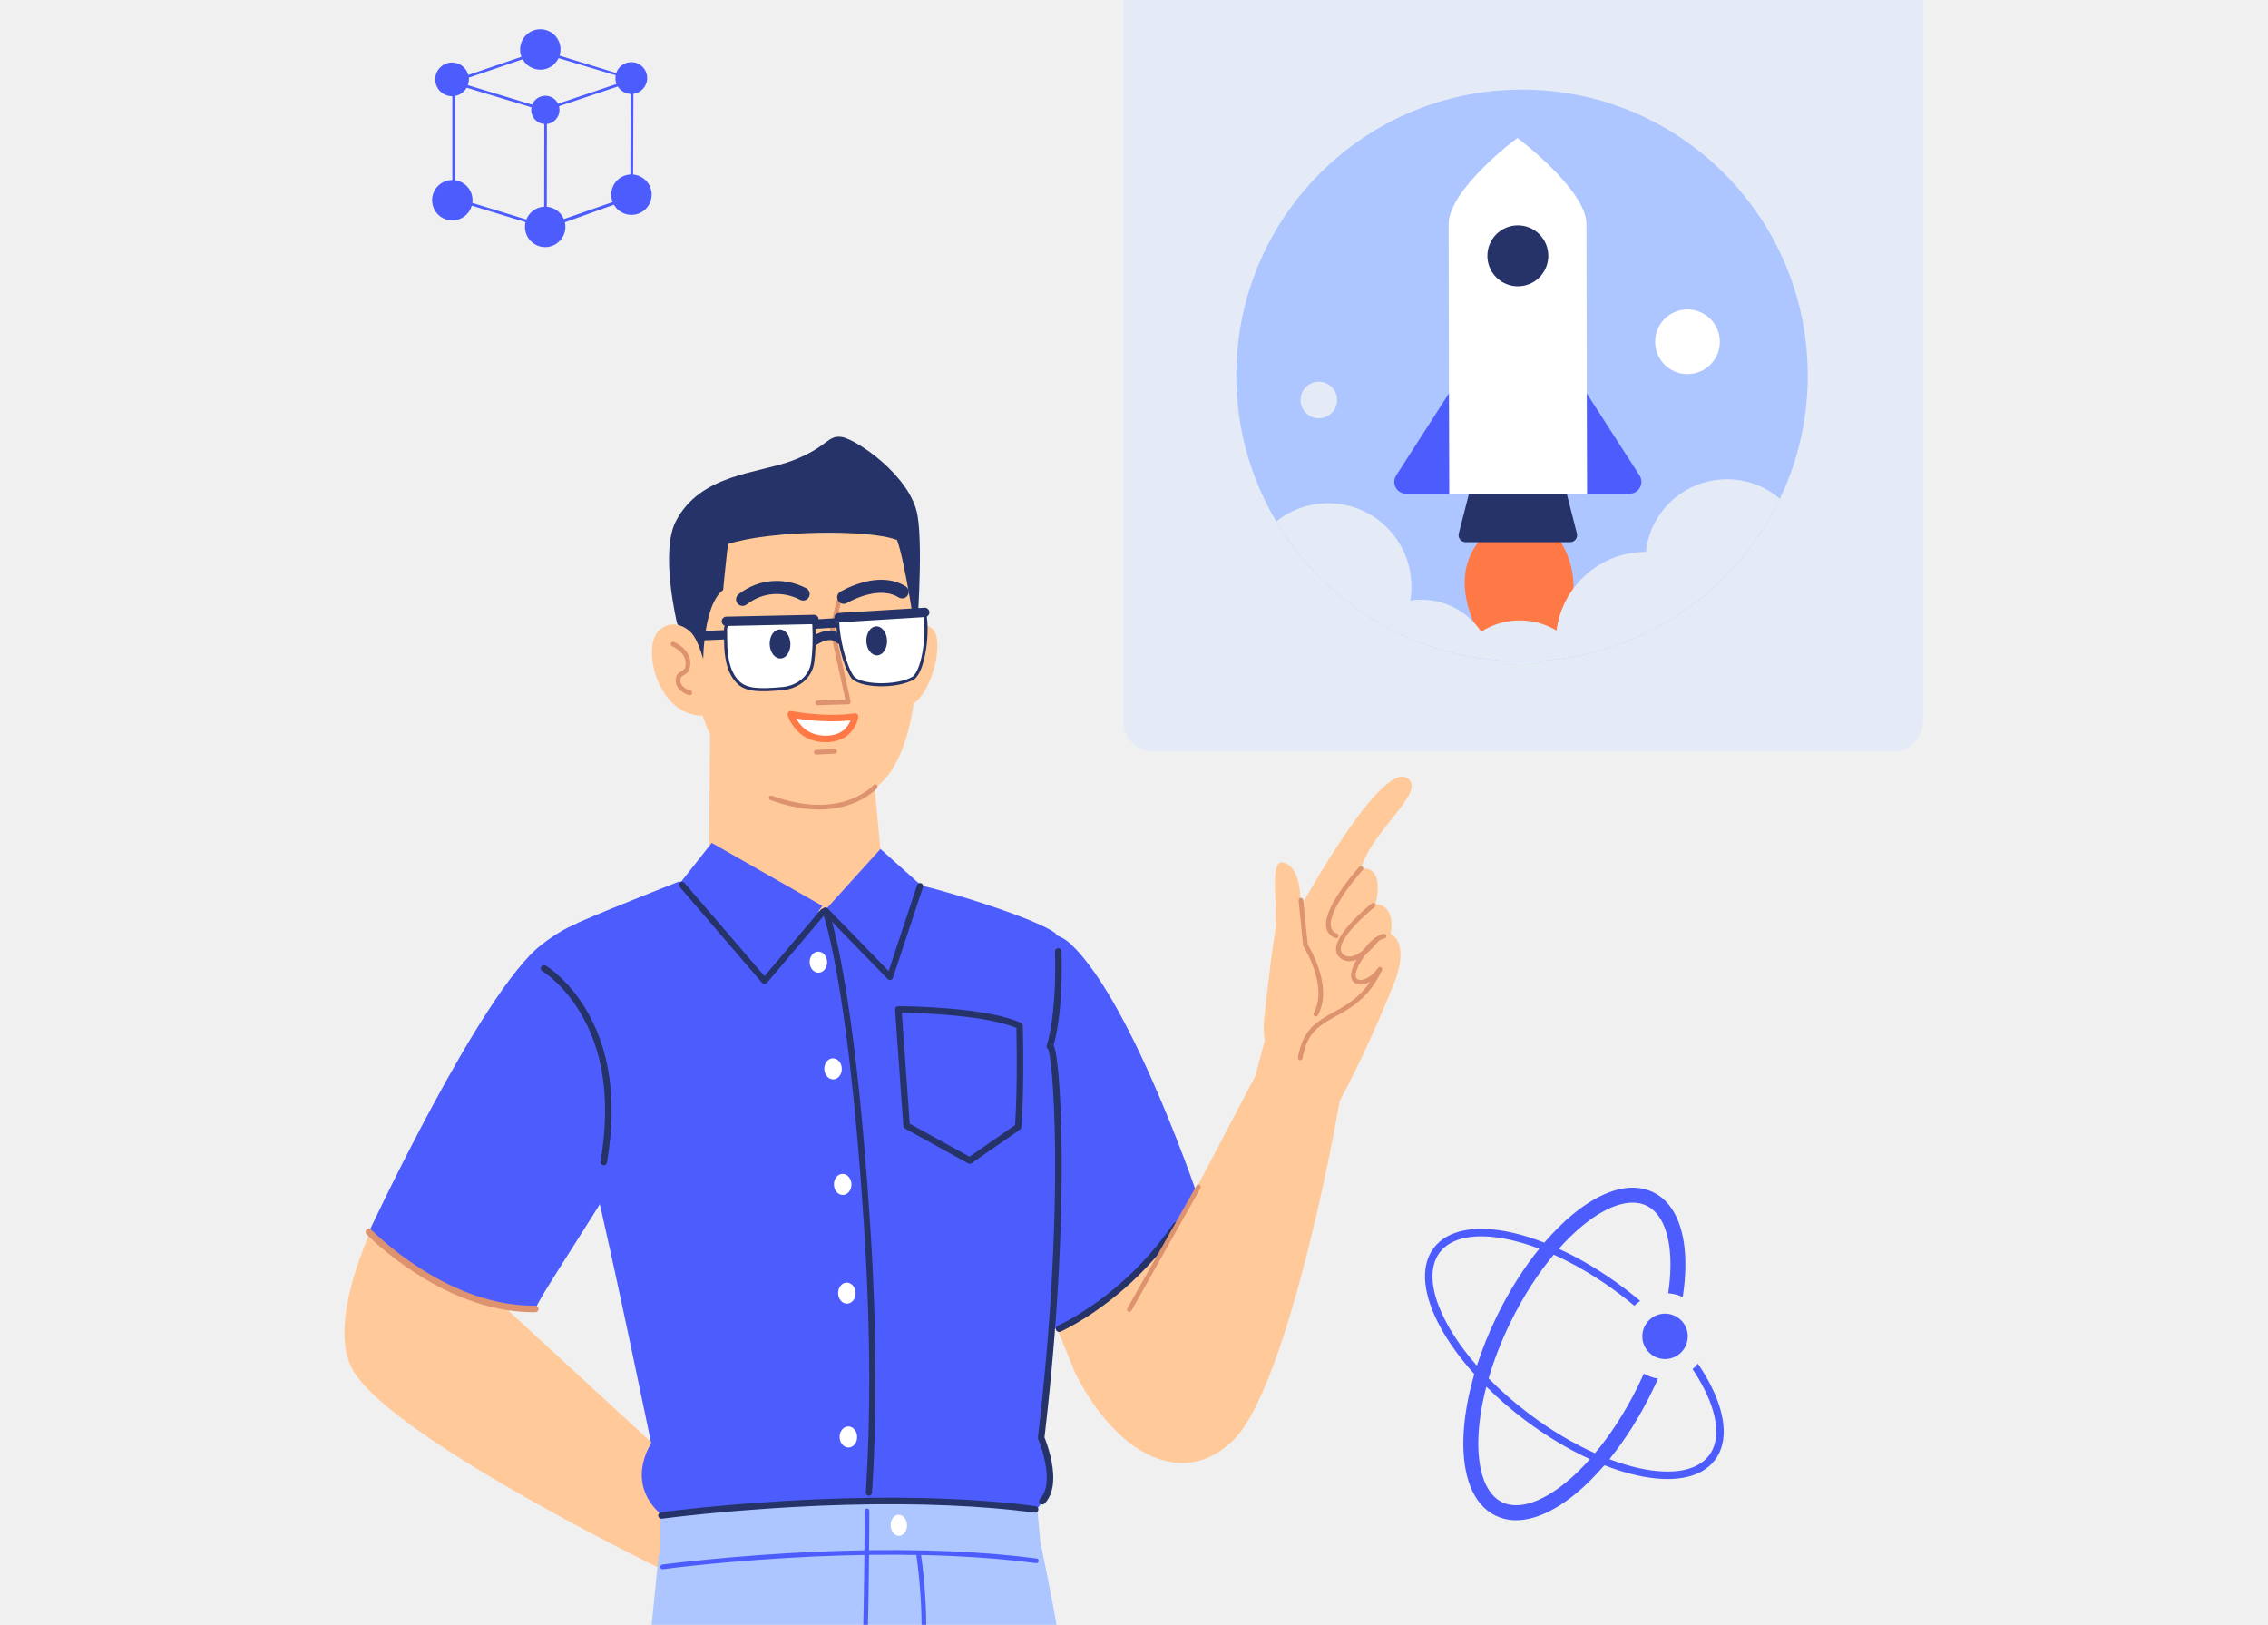
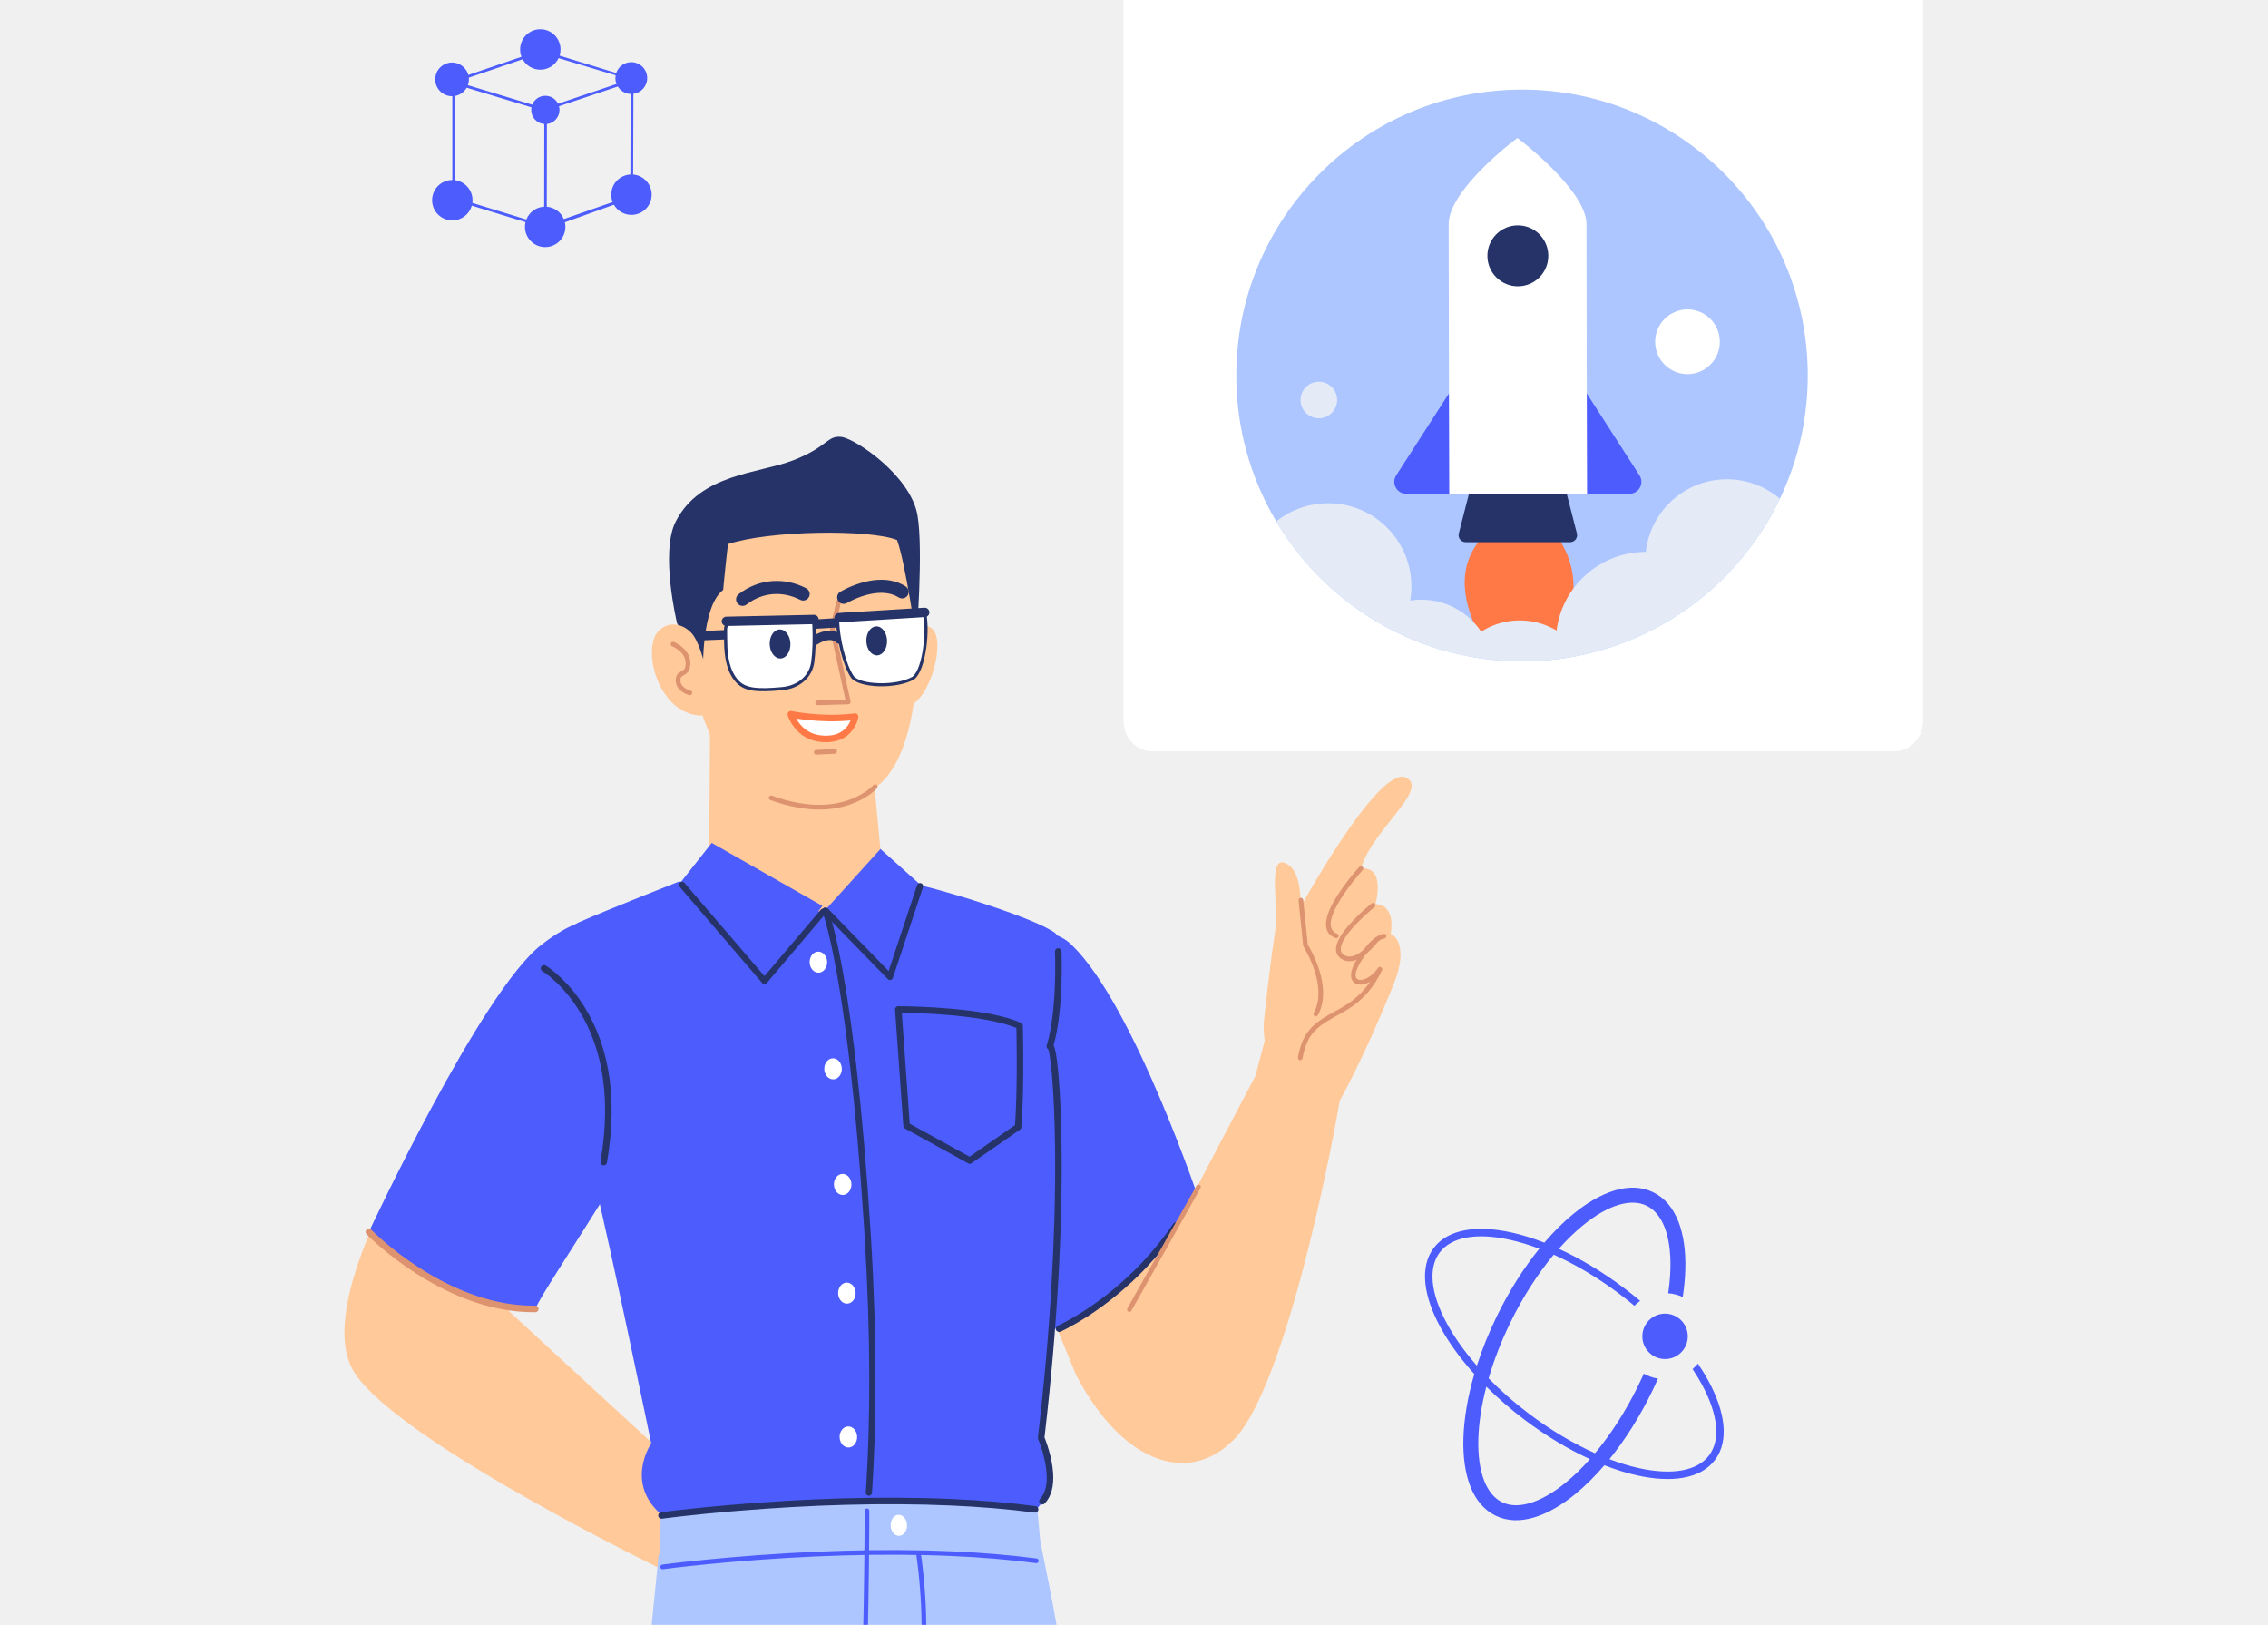
<svg xmlns="http://www.w3.org/2000/svg" width="349" height="250" viewBox="0 0 349 250" fill="none">
  <g clip-path="url(#clip0_385_10746)">
    <g clip-path="url(#clip1_385_10746)">
-       <path fill-rule="evenodd" clip-rule="evenodd" d="M291.586 115.586H177.217C174.826 115.586 172.887 113.501 172.887 110.928V0H295.917V110.928C295.917 113.501 293.978 115.586 291.586 115.586Z" fill="#E4EBF7" />
+       <path fill-rule="evenodd" clip-rule="evenodd" d="M291.586 115.586H177.217C174.826 115.586 172.887 113.501 172.887 110.928V0H295.917V110.928C295.917 113.501 293.978 115.586 291.586 115.586Z" fill="#FFFFFF" />
      <path fill-rule="evenodd" clip-rule="evenodd" d="M278.176 57.769C278.176 82.059 258.491 101.752 234.208 101.752C209.925 101.752 190.24 82.059 190.24 57.769C190.24 33.477 209.925 13.786 234.208 13.786C258.491 13.786 278.176 33.477 278.176 57.769Z" fill="#ADC6FF" />
      <mask id="mask0_385_10746" style="mask-type:alpha" maskUnits="userSpaceOnUse" x="190" y="13" width="89" height="89">
        <path fill-rule="evenodd" clip-rule="evenodd" d="M278.176 57.769C278.176 82.059 258.491 101.752 234.208 101.752C209.925 101.752 190.24 82.059 190.24 57.769C190.24 33.477 209.925 13.786 234.208 13.786C258.491 13.786 278.176 33.477 278.176 57.769Z" fill="#ADC6FF" />
      </mask>
      <g mask="url(#mask0_385_10746)">
        <path fill-rule="evenodd" clip-rule="evenodd" d="M229.522 81.35L238.668 81.422C238.668 81.422 249.185 91.472 233.579 105.818C233.579 105.818 218.256 90.497 229.522 81.35Z" fill="#FF7946" />
        <path fill-rule="evenodd" clip-rule="evenodd" d="M241.606 83.421H225.528C224.823 83.421 224.307 82.756 224.482 82.073L226.583 73.862H240.55L242.652 82.073C242.827 82.756 242.311 83.421 241.606 83.421Z" fill="#253368" />
        <path fill-rule="evenodd" clip-rule="evenodd" d="M214.847 73.144L233.566 44.054L252.286 73.144C253.07 74.364 252.195 75.969 250.745 75.969H216.389C214.938 75.969 214.062 74.364 214.847 73.144Z" fill="#4D5DFD" />
        <path fill-rule="evenodd" clip-rule="evenodd" d="M233.52 21.236C233.517 21.235 233.514 21.233 233.514 21.233V21.239C233.153 21.42 222.917 29.213 222.917 34.478C222.917 45.655 223.011 75.969 223.011 75.969H244.217C244.217 75.969 244.123 45.655 244.123 34.478C244.123 29.213 233.522 21.235 233.52 21.236Z" fill="white" />
        <path fill-rule="evenodd" clip-rule="evenodd" d="M236.881 36.045C238.711 37.877 238.711 40.845 236.881 42.676C235.051 44.507 232.083 44.507 230.252 42.676C228.422 40.845 228.422 37.877 230.252 36.045C232.083 34.214 235.051 34.214 236.881 36.045Z" fill="#253368" />
        <path fill-rule="evenodd" clip-rule="evenodd" d="M229.784 103.341C229.784 109.456 224.829 114.413 218.716 114.413C212.603 114.413 207.648 109.456 207.648 103.341C207.648 97.227 212.603 92.269 218.716 92.269C224.829 92.269 229.784 97.227 229.784 103.341Z" fill="#E4EBF7" />
        <path fill-rule="evenodd" clip-rule="evenodd" d="M244.932 106.531C244.932 112.646 239.976 117.603 233.864 117.603C227.751 117.603 222.795 112.646 222.795 106.531C222.795 100.416 227.751 95.46 233.864 95.46C239.976 95.46 244.932 100.416 244.932 106.531Z" fill="#E4EBF7" />
        <path fill-rule="evenodd" clip-rule="evenodd" d="M278.29 86.297C278.29 93.232 272.671 98.853 265.739 98.853C258.806 98.853 253.186 93.232 253.186 86.297C253.186 79.363 258.806 73.741 265.739 73.741C272.671 73.741 278.29 79.363 278.29 86.297Z" fill="#E4EBF7" />
        <path fill-rule="evenodd" clip-rule="evenodd" d="M264.646 52.585C264.646 55.334 262.418 57.562 259.669 57.562C256.921 57.562 254.693 55.334 254.693 52.585C254.693 49.835 256.921 47.607 259.669 47.607C262.418 47.607 264.646 49.835 264.646 52.585Z" fill="white" />
        <path fill-rule="evenodd" clip-rule="evenodd" d="M205.756 61.543C205.756 63.096 204.497 64.356 202.944 64.356C201.391 64.356 200.133 63.096 200.133 61.543C200.133 59.99 201.391 58.73 202.944 58.73C204.497 58.73 205.756 59.99 205.756 61.543Z" fill="#E4EBF7" />
        <path fill-rule="evenodd" clip-rule="evenodd" d="M217.189 90.239C217.189 97.313 211.455 103.048 204.383 103.048C197.312 103.048 191.579 97.313 191.579 90.239C191.579 83.165 197.312 77.43 204.383 77.43C211.455 77.43 217.189 83.165 217.189 90.239Z" fill="#E4EBF7" />
        <path fill-rule="evenodd" clip-rule="evenodd" d="M253.261 112.619C245.615 112.619 239.415 106.417 239.415 98.767C239.415 91.118 245.615 84.916 253.261 84.916C260.909 84.916 267.108 91.118 267.108 98.767C267.108 106.417 260.909 112.619 253.261 112.619Z" fill="#E4EBF7" />
      </g>
      <path fill-rule="evenodd" clip-rule="evenodd" d="M239.089 193.046C236.68 195.929 234.371 199.477 232.404 203.511C230.985 206.42 229.875 209.312 229.07 212.077C230.907 213.955 233 215.801 235.313 217.544C238.688 220.087 242.143 222.119 245.439 223.594C247.848 220.712 250.157 217.163 252.124 213.129C252.413 212.537 252.689 211.945 252.952 211.355C253.617 211.728 254.352 211.99 255.133 212.115C254.835 212.789 254.522 213.464 254.193 214.138C252.28 218.061 250.039 221.576 247.662 224.514C249.238 225.112 250.762 225.573 252.206 225.892C257.316 227.018 261.189 226.319 262.986 223.935C264.783 221.551 264.387 217.635 261.895 213.033C261.47 212.249 260.987 211.45 260.449 210.644C260.749 210.391 261.026 210.113 261.277 209.811C261.886 210.712 262.431 211.606 262.907 212.486C265.441 217.165 266.138 221.664 263.905 224.628C261.672 227.591 257.155 228.161 251.958 227.015C250.344 226.66 248.641 226.134 246.885 225.448C245.443 227.134 243.96 228.605 242.475 229.827C238.331 233.236 233.79 234.985 230.13 233.199C226.469 231.414 225.051 226.759 225.187 221.395C225.263 218.374 225.827 214.977 226.866 211.413C224.675 208.983 222.901 206.518 221.621 204.155C219.087 199.475 218.39 194.976 220.623 192.013C222.856 189.049 227.374 188.479 232.57 189.625C234.184 189.981 235.887 190.506 237.643 191.192C239.085 189.507 240.568 188.035 242.053 186.814C246.197 183.404 250.738 181.656 254.398 183.441C258.059 185.227 259.477 189.881 259.341 195.246C259.307 196.612 259.172 198.056 258.939 199.558C258.248 199.241 257.493 199.041 256.699 198.98C256.897 197.653 257.01 196.384 257.041 195.188C257.172 189.999 255.746 186.659 253.389 185.51C251.033 184.361 247.523 185.293 243.515 188.591C242.302 189.589 241.078 190.779 239.872 192.137C243.162 193.639 246.58 195.671 249.907 198.177C250.765 198.824 251.593 199.484 252.391 200.156C252.071 200.38 251.772 200.632 251.497 200.908C250.763 200.294 250.001 199.689 249.215 199.097C245.84 196.554 242.385 194.521 239.089 193.046ZM236.866 192.126C234.489 195.065 232.248 198.58 230.335 202.502C229.086 205.063 228.06 207.627 227.261 210.124C225.337 207.926 223.775 205.717 222.633 203.607C220.141 199.005 219.746 195.09 221.542 192.705C223.339 190.321 227.212 189.622 232.322 190.749C233.766 191.067 235.29 191.528 236.866 192.126ZM228.717 213.356C227.958 216.267 227.549 219.012 227.487 221.453C227.357 226.642 228.782 229.981 231.139 231.131C233.495 232.28 237.005 231.347 241.013 228.05C242.226 227.051 243.45 225.862 244.656 224.503C241.366 223.001 237.948 220.97 234.621 218.463C232.461 216.835 230.482 215.115 228.717 213.356Z" fill="#4D5DFD" />
      <path d="M256.219 202.116C254.289 202.116 252.723 203.681 252.723 205.612C252.723 207.542 254.289 209.108 256.219 209.108C258.15 209.108 259.715 207.542 259.715 205.612C259.715 203.681 258.15 202.116 256.219 202.116Z" fill="#4D5DFD" />
      <path fill-rule="evenodd" clip-rule="evenodd" d="M109.768 230.707L104.196 242.619C104.196 242.619 61.628 222.202 54.549 211.202C48.264 201.436 63.139 177.532 63.139 177.532C63.139 177.532 77.998 187.889 80.778 194.411L78.335 201.756L109.768 230.707Z" fill="#FFC999" />
      <path fill-rule="evenodd" clip-rule="evenodd" d="M165.592 211.574L154.472 184.397L175.37 172.024C175.37 172.024 196.775 209.435 192.404 217.807C186.89 228.371 174.462 228.402 165.592 211.574Z" fill="#FFC999" />
      <path fill-rule="evenodd" clip-rule="evenodd" d="M100.208 222.081C100.208 222.081 94.063 192.296 91.358 181.294C88.653 170.293 84.481 143.939 89.016 141.935C93.55 139.931 104.409 135.665 104.409 135.665C104.409 135.665 113.075 135.297 122.844 137.314C130.578 138.911 130.488 134.355 139.861 135.844C143.83 136.473 159.384 141.234 162.41 143.588C165.435 145.941 160.377 223.286 160.377 223.286C160.377 223.286 164.106 227.074 159.648 232.047C157.437 234.375 147.795 233.653 135.461 233.765C121.421 233.89 104.916 235.762 101.835 233.11C96.046 228.126 100.208 222.081 100.208 222.081Z" fill="#4D5DFD" />
      <path fill-rule="evenodd" clip-rule="evenodd" d="M135.36 130.511L126.45 138.195L136.596 148.544L141.573 136.074L135.36 130.511Z" fill="#4D5DFD" />
      <path fill-rule="evenodd" clip-rule="evenodd" d="M162.629 204.802C162.629 204.802 147.763 179.319 146.61 164.479C145.479 149.926 158.267 139.019 164.883 145.357C174.526 154.592 184.847 185.582 184.847 185.582C184.847 185.582 174.015 199.505 162.629 204.802Z" fill="#4D5DFD" />
      <path d="M180.543 188.268C180.699 188.038 181.01 187.978 181.24 188.133C181.469 188.288 181.529 188.601 181.374 188.83C179.866 191.063 178.191 193.132 176.377 195.042C173.497 198.075 170.411 200.569 167.324 202.56C166.243 203.258 165.237 203.844 164.334 204.321C164.143 204.422 163.966 204.513 163.801 204.596L163.333 204.823C163.266 204.855 163.215 204.878 163.182 204.893C162.928 205.004 162.632 204.889 162.521 204.636C162.409 204.382 162.524 204.085 162.777 203.974L162.977 203.881L163.055 203.844C163.241 203.754 163.452 203.648 163.686 203.527L163.866 203.433C164.744 202.969 165.725 202.398 166.781 201.716C169.804 199.766 172.828 197.322 175.65 194.35C177.427 192.479 179.067 190.453 180.543 188.268Z" fill="#253368" />
      <path fill-rule="evenodd" clip-rule="evenodd" d="M56.763 189.543C56.763 189.543 73.99 152.625 83.268 145.4C92.547 138.175 96.686 141.973 100.435 147.12C102.795 150.359 108.226 159.552 96.249 178.944C87.23 193.546 83.449 198.959 82.373 201.395C67.249 200.38 56.763 189.543 56.763 189.543Z" fill="#4D5DFD" />
      <path fill-rule="evenodd" clip-rule="evenodd" d="M126.57 140.478L135.476 130.638L132.702 101.363L109.314 103.297L109.12 133.03L126.57 140.478Z" fill="#FFC999" />
      <path fill-rule="evenodd" clip-rule="evenodd" d="M138.707 98.458C138.707 98.458 142.215 94.674 143.773 97.143C145.331 99.611 142.867 108.595 138.99 108.905C133.81 109.317 138.707 98.458 138.707 98.458Z" fill="#FFC999" />
      <path fill-rule="evenodd" clip-rule="evenodd" d="M116.572 121.79C116.572 121.79 124.315 127.882 134.28 121.487C141.455 116.884 142.025 100.735 140.384 88.924C139.455 82.24 136.297 78.698 129.733 76.849C123.167 75 105.474 75.296 105.764 95.013C106.087 116.975 116.572 121.79 116.572 121.79Z" fill="#FFC999" />
      <path d="M129.127 92.271C129.299 92.31 129.413 92.467 129.405 92.638L129.396 92.702L128.445 96.812L130.888 107.926C130.932 108.126 130.801 108.317 130.608 108.356L130.548 108.362L125.831 108.5C125.633 108.506 125.467 108.349 125.462 108.151C125.456 107.972 125.582 107.82 125.752 107.788L125.81 107.781L130.093 107.656L127.727 96.888C127.719 96.853 127.717 96.817 127.719 96.782L127.727 96.729L128.696 92.54C128.736 92.368 128.893 92.254 129.063 92.262L129.127 92.271Z" fill="#DD936F" />
      <path d="M113.654 91.427C116.792 88.995 120.72 88.794 124.046 90.503C124.539 90.757 124.734 91.362 124.481 91.855C124.228 92.349 123.623 92.543 123.13 92.29C120.47 90.923 117.377 91.081 114.882 93.015C114.444 93.355 113.814 93.274 113.475 92.836C113.136 92.397 113.216 91.767 113.654 91.427Z" fill="#253368" />
      <path fill-rule="evenodd" clip-rule="evenodd" d="M131.579 110.258C126.617 110.914 121.692 109.898 121.692 109.898C121.692 109.898 122.711 113.453 126.659 113.683C131.038 113.937 131.579 110.258 131.579 110.258Z" fill="white" />
      <path d="M121.21 110.037C121.365 110.575 121.732 111.348 122.39 112.122C123.407 113.317 124.809 114.078 126.63 114.184C128.773 114.309 130.288 113.573 131.234 112.272C131.757 111.552 132.001 110.834 132.075 110.331C132.124 110.001 131.844 109.717 131.514 109.76C128.956 110.098 126.218 110.022 123.602 109.69C123.208 109.64 122.843 109.588 122.513 109.534L121.943 109.436C121.879 109.424 121.829 109.414 121.794 109.407C121.424 109.331 121.106 109.674 121.21 110.037ZM122.597 110.683L122.524 110.553L122.615 110.567C122.884 110.608 123.172 110.648 123.476 110.687L123.983 110.748C126.184 110.998 128.455 111.068 130.642 110.868L130.884 110.842L130.823 110.99C130.716 111.227 130.584 111.46 130.423 111.681C129.675 112.709 128.487 113.286 126.688 113.182C125.155 113.093 124.001 112.467 123.154 111.471C122.939 111.218 122.753 110.952 122.597 110.683Z" fill="#FF7946" />
      <path fill-rule="evenodd" clip-rule="evenodd" d="M108.173 103.419L104.187 95.899C104.187 95.899 101.543 84.995 103.983 80.237C107.771 72.851 116.768 72.873 122.068 70.819C127.369 68.766 127.284 66.968 129.456 67.225C131.626 67.482 140.123 73.174 141.183 79.276C142.115 84.642 141.011 98.379 141.011 98.379C141.011 98.379 139.265 86.268 138.034 83.083C133.771 81.396 118.396 81.606 112.019 83.711C112.019 83.711 111.543 87.855 111.278 90.772C107.891 93.3 108.173 103.419 108.173 103.419Z" fill="#253368" />
      <path d="M134.41 120.8C134.541 120.65 134.767 120.636 134.917 120.767C135.066 120.897 135.08 121.125 134.95 121.274L134.86 121.371C134.753 121.48 134.596 121.628 134.389 121.802C133.933 122.185 133.384 122.566 132.739 122.921C129.199 124.869 124.477 125.249 118.539 123.097C118.353 123.029 118.256 122.823 118.324 122.637C118.391 122.45 118.597 122.353 118.784 122.421C124.526 124.503 129.033 124.14 132.393 122.291C132.996 121.959 133.507 121.605 133.927 121.252C134.175 121.043 134.335 120.884 134.41 120.8Z" fill="#DD936F" />
      <path d="M128.858 95.101C129.254 95.078 129.594 95.379 129.618 95.776C129.641 96.146 129.379 96.467 129.023 96.528L128.945 96.537L125.477 96.747C125.081 96.771 124.741 96.469 124.717 96.072C124.695 95.702 124.956 95.381 125.313 95.32L125.391 95.311L128.858 95.101Z" fill="#253368" />
      <path d="M125.816 97.485C126.535 97.158 127.271 96.983 127.995 97.053C128.627 97.114 129.204 97.364 129.684 97.822C129.971 98.096 129.982 98.551 129.709 98.838C129.435 99.126 128.981 99.137 128.694 98.863C128.454 98.634 128.179 98.515 127.857 98.484C127.424 98.442 126.92 98.562 126.411 98.794C126.14 98.918 125.934 99.04 125.83 99.112C125.505 99.339 125.057 99.259 124.83 98.933C124.603 98.608 124.683 98.159 125.009 97.932C125.179 97.814 125.457 97.649 125.816 97.485Z" fill="#253368" />
      <path d="M131.238 90.124C132.888 89.474 134.561 89.118 136.164 89.222C137.329 89.298 138.406 89.62 139.359 90.221C139.827 90.517 139.968 91.137 139.672 91.606C139.377 92.076 138.757 92.216 138.289 91.92C137.634 91.507 136.88 91.282 136.034 91.227C134.77 91.145 133.372 91.442 131.973 91.993C131.533 92.166 131.127 92.352 130.766 92.537L130.53 92.661C130.442 92.708 130.378 92.745 130.338 92.769C129.863 93.055 129.247 92.901 128.962 92.425C128.676 91.95 128.83 91.333 129.305 91.047C129.702 90.808 130.373 90.465 131.238 90.124Z" fill="#253368" />
      <path d="M128.414 115.25C128.612 115.241 128.78 115.394 128.79 115.592C128.798 115.771 128.675 115.925 128.506 115.961L128.448 115.969L125.621 116.103C125.423 116.113 125.254 115.959 125.245 115.761C125.237 115.583 125.36 115.428 125.529 115.392L125.587 115.385L128.414 115.25Z" fill="#DD936F" />
      <path d="M112.555 96.9C112.951 96.883 113.286 97.191 113.303 97.588C113.318 97.958 113.051 98.275 112.693 98.329L112.615 98.336L106.924 98.575C106.528 98.592 106.193 98.284 106.176 97.887C106.161 97.517 106.428 97.2 106.786 97.146L106.864 97.139L112.555 96.9Z" fill="#253368" />
      <path fill-rule="evenodd" clip-rule="evenodd" d="M112.951 95.469L123.814 94.951C124.572 94.915 125.216 95.5 125.247 96.259C125.303 97.676 125.332 99.951 125.056 101.912C124.731 104.227 122.738 105.729 120.413 105.948C117.512 106.221 114.9 106.348 113.509 104.9C111.387 102.692 111.7 98.877 111.648 96.867C111.629 96.129 112.216 95.504 112.951 95.469Z" fill="white" />
      <path d="M123.802 94.712L112.939 95.229C112.073 95.27 111.386 96.006 111.408 96.873L111.415 97.391L111.416 97.738C111.419 99.312 111.452 100.117 111.602 101.104C111.853 102.758 112.392 104.084 113.336 105.066C114.598 106.38 116.463 106.56 120.435 106.186C122.973 105.947 124.964 104.286 125.293 101.945C125.51 100.4 125.56 98.588 125.501 96.689L125.485 96.249C125.449 95.358 124.693 94.669 123.802 94.712ZM123.824 95.19C124.419 95.162 124.926 95.594 124.999 96.171L125.007 96.268C125.088 98.3 125.048 100.248 124.819 101.879C124.523 103.985 122.72 105.49 120.39 105.709C116.572 106.069 114.798 105.897 113.68 104.733C112.816 103.833 112.312 102.597 112.075 101.032L112.028 100.7C111.937 99.989 111.905 99.313 111.897 98.254L111.887 96.861C111.871 96.255 112.355 95.737 112.962 95.707L123.824 95.19Z" fill="#253368" />
      <path fill-rule="evenodd" clip-rule="evenodd" d="M129.887 94.54L142.185 93.955C142.726 95.734 142.617 102.711 140.578 104.302C137.82 105.92 132.08 105.549 131.12 104.081C129.665 101.854 128.958 97.507 128.893 95.624C128.872 95.05 129.315 94.568 129.887 94.54Z" fill="white" />
      <path d="M142.174 93.716L129.876 94.301C129.172 94.334 128.628 94.927 128.654 95.633C128.747 98.299 129.659 102.282 130.92 104.212C132.012 105.883 137.961 106.114 140.698 104.509C142.546 103.069 143.2 96.47 142.414 93.885C142.382 93.78 142.283 93.71 142.174 93.716ZM142.005 94.203L142.035 94.321C142.641 96.926 141.994 102.893 140.43 104.113C137.914 105.587 132.246 105.366 131.32 103.95C130.116 102.107 129.222 98.203 129.132 95.615C129.116 95.172 129.457 94.8 129.899 94.779L142.005 94.203Z" fill="#253368" />
      <path d="M125.242 94.593C125.638 94.584 125.966 94.899 125.975 95.296C125.983 95.666 125.709 95.978 125.35 96.024L125.272 96.03L111.792 96.317C111.395 96.326 111.067 96.011 111.058 95.614C111.05 95.243 111.324 94.932 111.683 94.885L111.761 94.88L125.242 94.593Z" fill="#253368" />
      <path d="M142.254 93.505C142.65 93.48 142.99 93.782 143.015 94.178C143.038 94.548 142.777 94.87 142.42 94.931L142.342 94.94L129.156 95.754C128.761 95.778 128.42 95.476 128.395 95.08C128.373 94.71 128.633 94.388 128.99 94.327L129.068 94.318L142.254 93.505Z" fill="#253368" />
      <path fill-rule="evenodd" clip-rule="evenodd" d="M106.328 97.315C104.926 95.894 102.767 95.514 101.254 97.179C98.819 99.862 101.173 109.747 107.805 110.111C110.32 109.743 108.515 99.535 106.328 97.315Z" fill="#FFC999" />
      <path fill-rule="evenodd" clip-rule="evenodd" d="M121.627 99.029C121.666 100.262 120.985 101.285 120.105 101.312C119.225 101.341 118.48 100.364 118.441 99.131C118.401 97.897 119.084 96.875 119.963 96.847C120.843 96.819 121.588 97.796 121.627 99.029Z" fill="#253368" />
      <path fill-rule="evenodd" clip-rule="evenodd" d="M136.499 98.555C136.538 99.788 135.856 100.811 134.976 100.839C134.097 100.867 133.351 99.89 133.312 98.657C133.273 97.424 133.955 96.401 134.835 96.373C135.714 96.345 136.46 97.322 136.499 98.555Z" fill="#253368" />
      <path fill-rule="evenodd" clip-rule="evenodd" d="M169.586 210.403C169.586 210.403 173.888 225.784 187.487 222.958C196.773 221.027 205.823 172.545 206.539 166.913C207.05 162.887 194.928 162.226 194.928 162.226L169.586 210.403Z" fill="#FFC999" />
      <path fill-rule="evenodd" clip-rule="evenodd" d="M102.248 471.728L129.897 284.012L131.686 283.612L133.338 470.829C133.338 470.829 148.854 475.325 157.007 470.354C157.088 433.833 168.064 315.253 164.078 261.102C163.436 252.384 160.682 240.546 160.124 237.254C135.234 233.209 101.357 239.161 101.357 239.161L78.429 469.027C78.429 469.027 90.765 475.497 102.248 471.728Z" fill="#ADC6FF" />
      <path fill-rule="evenodd" clip-rule="evenodd" d="M101.682 233.032C101.682 233.032 133.311 228.141 159.66 232.585C159.891 234.92 160.135 237.794 160.135 237.794C160.135 237.794 138.808 232.696 101.58 240.017C101.641 233.678 101.682 233.032 101.682 233.032Z" fill="#ADC6FF" />
      <path d="M112.52 239.614C123.93 238.63 135.592 238.214 146.48 238.692C151.099 238.894 155.459 239.257 159.517 239.793C159.714 239.819 159.852 239.999 159.826 240.196C159.801 240.393 159.62 240.532 159.423 240.506C155.387 239.973 151.048 239.612 146.448 239.41C135.596 238.934 123.963 239.349 112.582 240.33C110.191 240.537 107.97 240.756 105.953 240.976L104.873 241.097C104.414 241.149 103.986 241.199 103.59 241.246L102.012 241.444C101.816 241.471 101.635 241.333 101.608 241.136C101.582 240.94 101.719 240.758 101.916 240.732L102.365 240.673L103.504 240.533C103.902 240.485 104.332 240.435 104.792 240.382L105.875 240.261C107.897 240.04 110.124 239.821 112.52 239.614Z" fill="#4D5DFD" />
      <path d="M112.331 231.557C123.745 230.572 135.411 230.156 146.304 230.634C150.929 230.836 155.294 231.199 159.357 231.735C159.632 231.772 159.825 232.024 159.789 232.299C159.753 232.574 159.501 232.767 159.226 232.731C155.193 232.198 150.857 231.838 146.261 231.637C135.818 231.179 124.652 231.546 113.682 232.451L112.417 232.557C109.81 232.782 107.404 233.022 105.245 233.263L104.046 233.4L102.438 233.595L101.852 233.671C101.578 233.708 101.325 233.515 101.288 233.24C101.251 232.965 101.444 232.713 101.718 232.675L102.468 232.579C102.904 232.524 103.393 232.465 103.93 232.402L104.598 232.325C106.9 232.063 109.497 231.801 112.331 231.557Z" fill="#253368" />
      <path d="M133.41 232.099C133.588 232.099 133.736 232.229 133.764 232.4L133.769 232.458L133.761 235.07C133.751 237.056 133.732 239.259 133.704 241.625C133.622 248.343 133.475 255.053 133.245 261.317L133.174 263.162C132.883 270.443 132.492 276.55 131.987 281.133C131.965 281.331 131.787 281.473 131.59 281.451C131.393 281.429 131.251 281.252 131.273 281.054L131.393 279.912C131.879 275.092 132.253 268.766 132.527 261.291C132.74 255.48 132.882 249.285 132.967 243.055L133.007 239.72C133.019 238.481 133.029 237.294 133.036 236.17L133.051 232.462C133.051 232.26 133.212 232.099 133.41 232.099Z" fill="#4D5DFD" />
      <path fill-rule="evenodd" clip-rule="evenodd" d="M139.571 234.659C139.591 235.553 139.045 236.291 138.35 236.307C137.655 236.322 137.076 235.61 137.055 234.716C137.036 233.821 137.582 233.084 138.276 233.068C138.97 233.052 139.55 233.765 139.571 234.659Z" fill="white" />
      <path d="M184.107 182.445C184.204 182.272 184.423 182.211 184.596 182.308C184.749 182.395 184.815 182.578 184.759 182.739L184.732 182.798L174.101 201.667C174.004 201.839 173.785 201.901 173.612 201.803C173.458 201.716 173.393 201.533 173.449 201.372L173.476 201.313L184.107 182.445Z" fill="#DD936F" />
      <path fill-rule="evenodd" clip-rule="evenodd" d="M126.548 139.383L117.91 150.917L104.793 135.686L109.52 129.688L126.548 139.383Z" fill="#4D5DFD" />
      <path d="M126.942 140.002C127.189 139.909 127.465 140.034 127.558 140.282L127.657 140.57L127.755 140.879C127.807 141.047 127.863 141.235 127.923 141.445L128.046 141.886C128.296 142.802 128.569 143.921 128.859 145.258L129.008 145.953C129.923 150.315 130.833 156.029 131.686 163.269L131.844 164.635C132.655 171.763 133.368 179.992 133.959 189.397L134.016 190.311C134.986 206.061 134.872 219.57 134.183 229.695C134.165 229.959 133.936 230.159 133.672 230.141C133.408 230.123 133.209 229.894 133.227 229.63L133.295 228.593C133.92 218.629 133.994 205.544 133.06 190.37L132.946 188.553C132.348 179.239 131.629 171.1 130.814 164.059L130.735 163.381C129.863 155.974 128.93 150.178 127.997 145.804L127.923 145.461C127.589 143.921 127.279 142.679 127.002 141.709L126.892 141.332C126.857 141.215 126.823 141.108 126.792 141.01L126.662 140.619C126.569 140.371 126.694 140.095 126.942 140.002Z" fill="#253368" />
      <path d="M162.818 145.89C163.095 145.879 163.329 146.094 163.34 146.371L163.36 147.015C163.424 149.703 163.353 152.781 163.045 155.709C162.852 157.535 162.577 159.159 162.207 160.532L162.126 160.823L162.154 160.875L162.186 160.941C162.267 161.124 162.341 161.389 162.414 161.744C162.558 162.436 162.699 163.481 162.826 164.807L162.884 165.445C163.141 168.392 163.312 172.323 163.358 176.849C163.483 189.196 162.699 204.1 160.821 220.336L160.725 221.162L160.854 221.492L160.895 221.602C161.059 222.042 161.222 222.529 161.375 223.05C161.742 224.299 161.988 225.54 162.058 226.708C162.174 228.657 161.79 230.248 160.757 231.33C160.566 231.53 160.249 231.537 160.048 231.346C159.848 231.154 159.841 230.836 160.033 230.636C160.838 229.793 161.158 228.465 161.056 226.768C160.992 225.685 160.76 224.515 160.413 223.333C160.296 222.935 160.173 222.558 160.048 222.209L159.955 221.952C159.862 221.702 159.79 221.524 159.751 221.432C159.716 221.351 159.703 221.263 159.713 221.175C161.629 204.929 162.45 189.991 162.361 177.586L162.355 176.859C162.309 172.358 162.139 168.454 161.885 165.535L161.828 164.903C161.704 163.61 161.567 162.598 161.432 161.948C161.398 161.782 161.364 161.643 161.333 161.536L161.302 161.436C161.128 161.334 161.014 161.139 161.056 160.914L161.071 160.852C161.51 159.428 161.831 157.651 162.047 155.604C162.329 152.931 162.409 150.121 162.369 147.612L162.343 146.533C162.341 146.485 162.34 146.445 162.338 146.413C162.327 146.136 162.542 145.902 162.818 145.89Z" fill="#253368" />
      <path d="M138.336 154.816L138.234 154.815C137.942 154.814 137.711 155.062 137.732 155.353L139.007 173.234C139.019 173.404 139.116 173.556 139.265 173.638L148.98 178.997C149.147 179.089 149.351 179.079 149.508 178.97L156.951 173.811C157.073 173.726 157.151 173.592 157.165 173.445L157.212 172.833L157.252 172.22C157.269 171.928 157.286 171.61 157.303 171.266L157.315 171.003C157.47 167.615 157.519 163.231 157.397 157.821C157.392 157.627 157.277 157.454 157.101 157.374C154.703 156.292 150.874 155.59 146.133 155.182C144.427 155.035 142.702 154.936 141.025 154.876L139.984 154.843C139.335 154.826 138.779 154.818 138.336 154.816ZM139.988 172.89L138.771 155.823L139.58 155.838C140.004 155.848 140.476 155.861 140.989 155.879C142.65 155.939 144.359 156.037 146.047 156.182L146.466 156.22L147.289 156.298C151.079 156.682 154.189 157.275 156.261 158.108L156.4 158.165L156.417 158.943C156.505 163.647 156.46 167.527 156.329 170.605L156.276 171.708C156.259 172.022 156.242 172.309 156.225 172.571L156.185 173.12L149.192 177.967L139.988 172.89Z" fill="#253368" />
      <path fill-rule="evenodd" clip-rule="evenodd" d="M127.281 148.005C127.302 148.899 126.714 149.638 125.97 149.655C125.226 149.671 124.606 148.96 124.586 148.067C124.566 147.172 125.153 146.434 125.897 146.417C126.641 146.4 127.261 147.111 127.281 148.005Z" fill="white" />
      <path fill-rule="evenodd" clip-rule="evenodd" d="M129.538 164.422C129.559 165.316 128.972 166.055 128.227 166.072C127.483 166.088 126.863 165.377 126.843 164.484C126.823 163.589 127.41 162.851 128.154 162.834C128.898 162.817 129.518 163.529 129.538 164.422Z" fill="white" />
      <path fill-rule="evenodd" clip-rule="evenodd" d="M131.018 182.208C131.038 183.101 130.451 183.84 129.706 183.857C128.962 183.874 128.343 183.163 128.322 182.269C128.302 181.374 128.889 180.636 129.634 180.619C130.377 180.602 130.997 181.313 131.018 182.208Z" fill="white" />
      <path fill-rule="evenodd" clip-rule="evenodd" d="M131.665 198.931C131.685 199.826 131.098 200.564 130.353 200.581C129.609 200.597 128.99 199.886 128.969 198.992C128.95 198.098 129.536 197.36 130.281 197.343C131.025 197.326 131.644 198.037 131.665 198.931Z" fill="white" />
      <path fill-rule="evenodd" clip-rule="evenodd" d="M131.895 221.064C131.915 221.958 131.329 222.697 130.583 222.714C129.839 222.73 129.22 222.019 129.199 221.125C129.18 220.231 129.767 219.492 130.511 219.475C131.255 219.458 131.874 220.169 131.895 221.064Z" fill="white" />
      <path d="M104.651 135.79C104.833 135.633 105.1 135.638 105.276 135.791L105.326 135.841L117.638 150.184L126.293 139.97C126.449 139.786 126.712 139.749 126.911 139.872L126.968 139.914C127.151 140.07 127.189 140.334 127.065 140.533L127.023 140.59L118.005 151.234C117.831 151.44 117.525 151.458 117.328 151.287L117.277 151.236L104.6 136.466C104.427 136.265 104.45 135.963 104.651 135.79Z" fill="#253368" />
      <path d="M141.124 136.192C141.208 135.941 141.479 135.805 141.73 135.888C141.96 135.965 142.093 136.199 142.05 136.431L142.034 136.494L137.405 150.458C137.299 150.776 136.914 150.884 136.659 150.688L136.607 150.641L126.669 140.427C126.484 140.237 126.488 139.933 126.678 139.749C126.848 139.582 127.111 139.569 127.297 139.706L127.355 139.757L136.743 149.407L141.124 136.192Z" fill="#253368" />
      <path d="M141.321 238.977C141.517 238.946 141.701 239.08 141.731 239.276L141.766 239.513C141.794 239.704 141.824 239.927 141.857 240.18L141.938 240.821C142.004 241.374 142.07 241.972 142.133 242.609C142.513 246.481 142.656 250.461 142.421 254.181L142.377 254.817C141.745 263.218 139.227 268.542 134.184 269.264C133.988 269.292 133.806 269.155 133.778 268.959C133.75 268.762 133.886 268.58 134.083 268.552C138.786 267.879 141.172 262.594 141.705 254.136C141.936 250.459 141.795 246.516 141.418 242.679L141.342 241.94C141.291 241.461 141.238 241.008 141.185 240.585L141.098 239.921L141.022 239.387C140.991 239.191 141.125 239.007 141.321 238.977Z" fill="#4D5DFD" />
      <path d="M83.274 148.738C83.414 148.498 83.721 148.417 83.96 148.557L84.053 148.613C84.143 148.67 84.267 148.751 84.42 148.858C84.772 149.104 85.161 149.405 85.58 149.764C86.77 150.782 87.957 152.058 89.064 153.61C93.376 159.656 95.269 167.984 93.399 178.882C93.352 179.155 93.092 179.338 92.819 179.292C92.546 179.245 92.363 178.985 92.41 178.712C94.235 168.078 92.404 160.021 88.248 154.194C87.19 152.71 86.058 151.494 84.928 150.527C84.6 150.246 84.293 150.004 84.011 149.8L83.846 149.682C83.654 149.548 83.521 149.463 83.455 149.424C83.216 149.285 83.135 148.977 83.274 148.738Z" fill="#253368" />
      <path d="M56.414 189.182C56.613 188.989 56.931 188.995 57.124 189.194L57.314 189.385C57.398 189.468 57.503 189.569 57.628 189.688L58.006 190.042C58.334 190.346 58.699 190.671 59.098 191.014C60.696 192.389 62.51 193.764 64.504 195.047C70.262 198.753 76.317 200.951 82.368 200.892C82.645 200.89 82.872 201.112 82.875 201.39C82.878 201.667 82.655 201.894 82.378 201.897C76.103 201.958 69.87 199.695 63.961 195.892C61.926 194.582 60.076 193.179 58.444 191.776L57.971 191.363C57.667 191.094 57.385 190.837 57.127 190.595L56.827 190.311L56.403 189.892C56.21 189.693 56.215 189.375 56.414 189.182Z" fill="#DD936F" />
      <path d="M103.223 98.965C103.296 98.781 103.504 98.691 103.689 98.764L103.816 98.819C103.891 98.854 103.984 98.9 104.089 98.957C104.38 99.115 104.671 99.307 104.943 99.535C105.94 100.369 106.443 101.453 106.145 102.771C106.032 103.271 105.805 103.539 105.38 103.796L105.196 103.901C104.832 104.104 104.742 104.204 104.71 104.516C104.649 105.112 104.922 105.556 105.443 105.895C105.618 106.008 105.807 106.1 105.996 106.171L106.117 106.213C106.17 106.231 106.211 106.242 106.236 106.248C106.429 106.294 106.549 106.488 106.503 106.681C106.457 106.874 106.263 106.994 106.07 106.948C105.807 106.885 105.432 106.744 105.052 106.498C104.324 106.025 103.904 105.341 103.996 104.443C104.052 103.886 104.267 103.615 104.742 103.334L104.919 103.233C105.255 103.045 105.376 102.918 105.445 102.613C105.676 101.592 105.291 100.763 104.483 100.087C104.249 99.892 103.998 99.726 103.747 99.589L103.586 99.506C103.515 99.471 103.46 99.446 103.424 99.432C103.24 99.359 103.15 99.15 103.223 98.965Z" fill="#DD936F" />
      <path fill-rule="evenodd" clip-rule="evenodd" d="M192.965 166.382L199.935 139.904C199.935 139.904 211.743 118.31 216.171 119.545C220.292 121.264 211.159 127.549 209.433 133.621C213.321 133.272 211.658 139.101 211.658 139.101C211.658 139.101 214.755 138.932 214.007 143.671C216.915 145.324 214.707 150.786 214.707 150.786C214.707 150.786 209.183 165.172 202.95 174.812C202.95 174.812 192.471 183.22 192.965 166.382Z" fill="#FFC999" />
      <path fill-rule="evenodd" clip-rule="evenodd" d="M194.459 157.451C194.459 157.451 195.407 148.396 196.154 143.779C196.902 139.163 194.811 130.886 198.202 133.027C200.483 134.468 200.18 139.419 200.165 143.066C200.15 146.714 206.187 155.25 201.912 161.311C199.024 165.406 194.363 166.023 194.459 157.451Z" fill="#FFC999" />
      <path d="M209.677 133.356C209.823 133.491 209.833 133.718 209.699 133.864L209.488 134.1L209.075 134.578C209.026 134.636 208.976 134.696 208.925 134.757C208.342 135.452 207.76 136.196 207.217 136.957C206.68 137.707 206.212 138.434 205.831 139.121C204.485 141.547 204.385 143.122 205.759 143.667C205.943 143.74 206.034 143.949 205.961 144.134C205.888 144.318 205.679 144.409 205.495 144.336C203.543 143.562 203.672 141.532 205.203 138.772C205.599 138.059 206.081 137.31 206.632 136.538C207.187 135.762 207.781 135.004 208.375 134.295L208.675 133.941L209.17 133.378C209.304 133.232 209.531 133.222 209.677 133.356Z" fill="#DD936F" />
      <path d="M211.573 139.058C211.697 139.213 211.671 139.44 211.516 139.563L211.292 139.746L211.007 139.986C210.907 140.071 210.803 140.161 210.695 140.256C210.076 140.797 209.458 141.376 208.881 141.97C208.279 142.591 207.758 143.192 207.344 143.757C206.17 145.359 205.984 146.445 206.888 146.977C207.229 147.178 207.605 147.229 208.027 147.142C208.704 147.003 209.462 146.518 210.235 145.795C210.571 145.481 210.887 145.143 211.172 144.805L211.415 144.508C211.462 144.447 211.5 144.397 211.527 144.36C211.645 144.2 211.869 144.166 212.029 144.283C212.189 144.4 212.224 144.625 212.107 144.785L211.926 145.019C211.867 145.093 211.798 145.177 211.72 145.269C211.418 145.627 211.084 145.985 210.725 146.32C209.865 147.126 209.006 147.674 208.171 147.846C207.583 147.967 207.025 147.893 206.523 147.597C205.109 146.763 205.372 145.233 206.765 143.332C207.201 142.737 207.743 142.112 208.366 141.469C208.957 140.86 209.59 140.268 210.222 139.714C210.444 139.521 210.649 139.346 210.834 139.193L211.069 139.001C211.224 138.877 211.45 138.903 211.573 139.058Z" fill="#DD936F" />
      <path d="M212.913 143.679C213.109 143.645 213.295 143.775 213.329 143.971C213.364 144.166 213.233 144.353 213.038 144.387C212.386 144.502 211.581 145.095 210.632 146.255C208.634 148.696 208.229 150.29 208.916 150.676C209.598 151.059 211.104 150.338 212.048 148.934C212.297 148.563 212.863 148.889 212.669 149.291C211.45 151.812 209.988 153.505 208.106 154.831C207.727 155.098 207.334 155.349 206.893 155.609L206.622 155.767C206.449 155.866 206.272 155.965 206.064 156.08L205.203 156.553C202.204 158.207 201.037 159.528 200.437 162.828C200.402 163.023 200.215 163.153 200.019 163.117C199.824 163.082 199.695 162.894 199.73 162.699C200.346 159.313 201.571 157.809 204.444 156.155L206.004 155.291C206.094 155.24 206.18 155.192 206.264 155.143C206.801 154.835 207.258 154.549 207.693 154.243C208.882 153.405 209.892 152.415 210.779 151.134L210.842 151.039L210.789 151.071C210.023 151.492 209.245 151.619 208.665 151.354L208.565 151.303C207.307 150.597 207.828 148.547 210.077 145.799C211.123 144.519 212.06 143.83 212.913 143.679Z" fill="#DD936F" />
      <path d="M200.148 138.149C200.326 138.131 200.486 138.246 200.531 138.413L200.542 138.471L201.234 145.321L201.294 145.421C201.377 145.559 201.469 145.719 201.567 145.9C201.849 146.413 202.131 146.984 202.393 147.6C203.15 149.374 203.604 151.152 203.601 152.826C203.599 154.064 203.342 155.197 202.795 156.197C202.7 156.372 202.482 156.436 202.308 156.34C202.134 156.245 202.07 156.027 202.165 155.852C202.65 154.964 202.881 153.948 202.883 152.824C202.886 151.263 202.455 149.574 201.733 147.883C201.48 147.29 201.209 146.739 200.938 146.246L200.726 145.87C200.665 145.767 200.617 145.688 200.582 145.634C200.562 145.602 200.547 145.568 200.537 145.531L200.527 145.476L199.827 138.543C199.807 138.346 199.951 138.169 200.148 138.149Z" fill="#DD936F" />
      <path fill-rule="evenodd" clip-rule="evenodd" d="M86.257 7.611C86.257 7.942 86.205 8.261 86.109 8.56L94.823 11.234C95.148 10.264 96.064 9.565 97.144 9.565C98.495 9.565 99.591 10.661 99.591 12.012C99.591 13.254 98.667 14.279 97.469 14.438L97.429 26.852C99.025 26.985 100.278 28.322 100.278 29.951C100.278 31.669 98.885 33.062 97.168 33.062C96.013 33.062 95.005 32.433 94.469 31.499L86.923 34.203C86.975 34.43 87.003 34.667 87.003 34.91C87.003 36.628 85.611 38.021 83.893 38.021C82.175 38.021 80.782 36.628 80.782 34.91C80.782 34.659 80.812 34.414 80.868 34.18L72.602 31.641C72.236 32.953 71.033 33.915 69.605 33.915C67.887 33.915 66.494 32.523 66.494 30.804C66.494 29.086 67.887 27.694 69.605 27.694V14.803C69.592 14.803 69.579 14.803 69.566 14.803C68.135 14.803 66.974 13.643 66.974 12.211C66.974 10.779 68.135 9.619 69.566 9.619C70.764 9.619 71.773 10.432 72.07 11.536L80.245 8.736C80.11 8.387 80.036 8.007 80.036 7.611C80.036 5.893 81.428 4.5 83.146 4.5C84.864 4.5 86.257 5.893 86.257 7.611ZM85.958 8.944L94.734 11.582C94.71 11.722 94.697 11.866 94.697 12.012C94.697 12.335 94.759 12.643 94.873 12.925L85.875 15.957C85.521 15.235 84.778 14.737 83.919 14.737C83.003 14.737 82.219 15.303 81.897 16.105L72 13.106C72.102 12.827 72.158 12.525 72.158 12.211C72.158 12.122 72.154 12.034 72.145 11.948L80.426 9.121C80.958 10.076 81.977 10.722 83.146 10.722C84.387 10.722 85.458 9.995 85.958 8.944ZM81.779 16.512L71.818 13.496C71.445 14.148 70.797 14.623 70.031 14.761V27.723C71.548 27.931 72.716 29.231 72.716 30.804C72.716 30.946 72.706 31.085 72.688 31.222L80.996 33.773C81.432 32.662 82.489 31.863 83.74 31.803L83.757 19.086C82.63 19.003 81.742 18.063 81.742 16.915C81.742 16.777 81.754 16.642 81.779 16.512ZM84.159 19.079L84.14 31.809C85.326 31.902 86.326 32.661 86.765 33.713L94.272 31.09C94.133 30.737 94.057 30.353 94.057 29.951C94.057 28.289 95.361 26.931 97.002 26.845L97.042 14.457C96.209 14.424 95.482 13.972 95.067 13.307L86.021 16.343C86.07 16.525 86.097 16.717 86.097 16.915C86.097 18.036 85.249 18.959 84.159 19.079Z" fill="#4D5DFD" />
    </g>
  </g>
  <defs>
    <clipPath id="clip0_385_10746">
      <rect width="350" height="250" fill="white" transform="translate(-1)" />
    </clipPath>
    <clipPath id="clip1_385_10746">
      <rect width="243" height="382.908" fill="white" transform="translate(53)" />
    </clipPath>
  </defs>
</svg>
